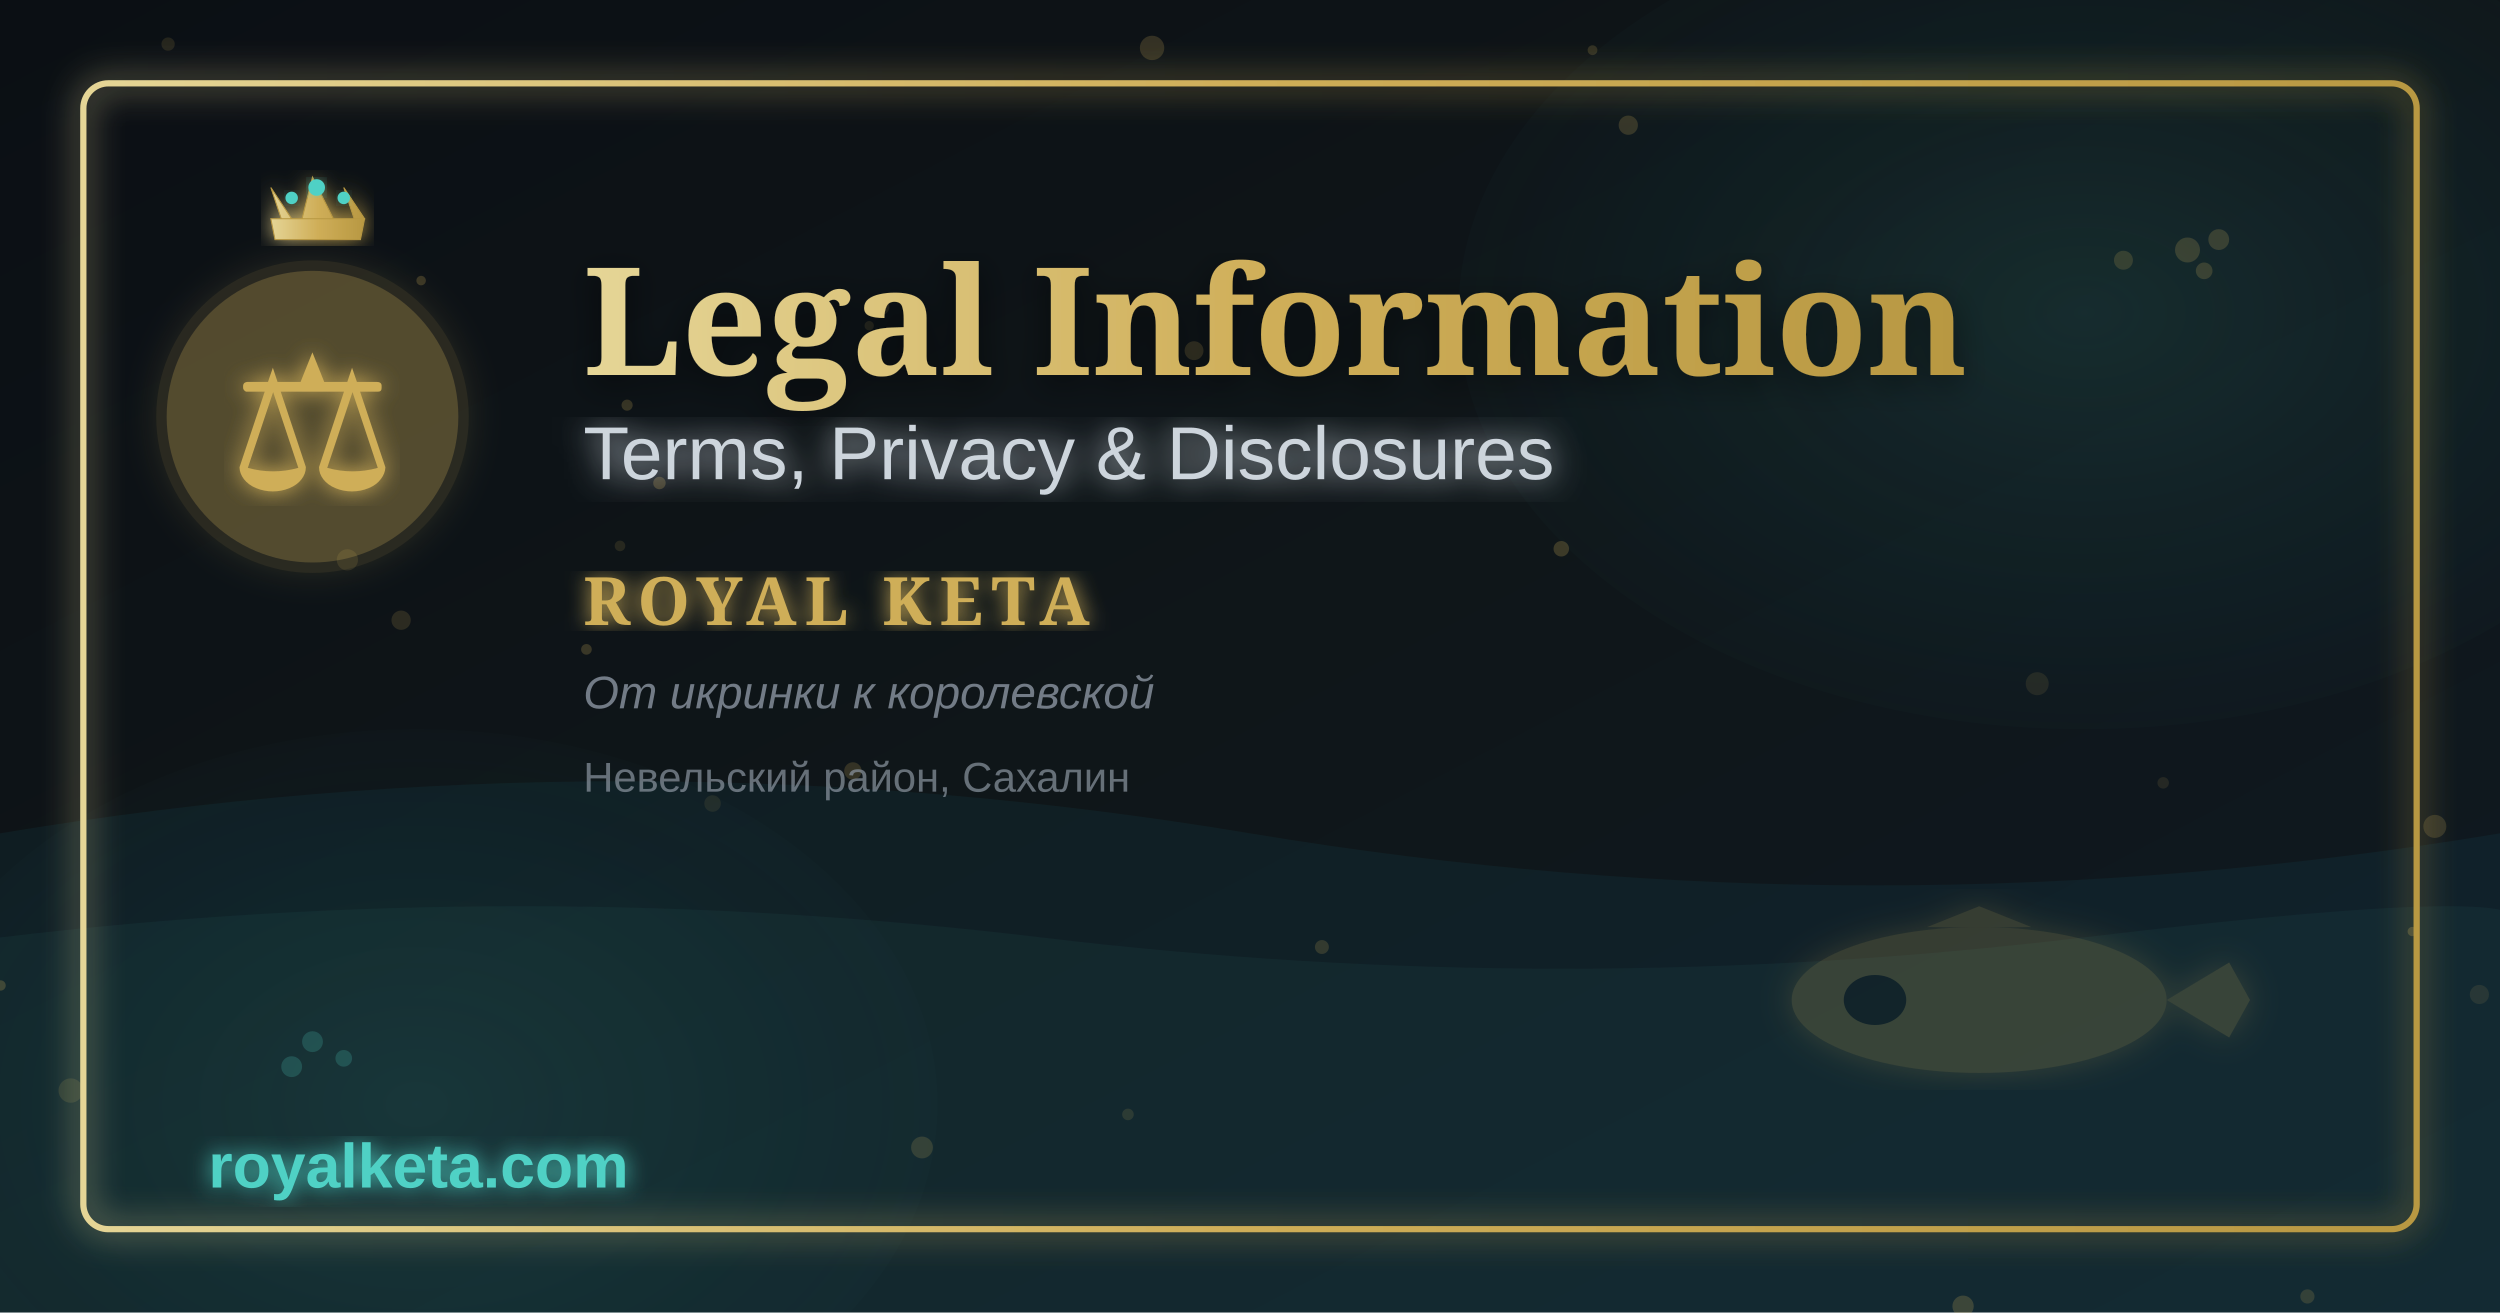
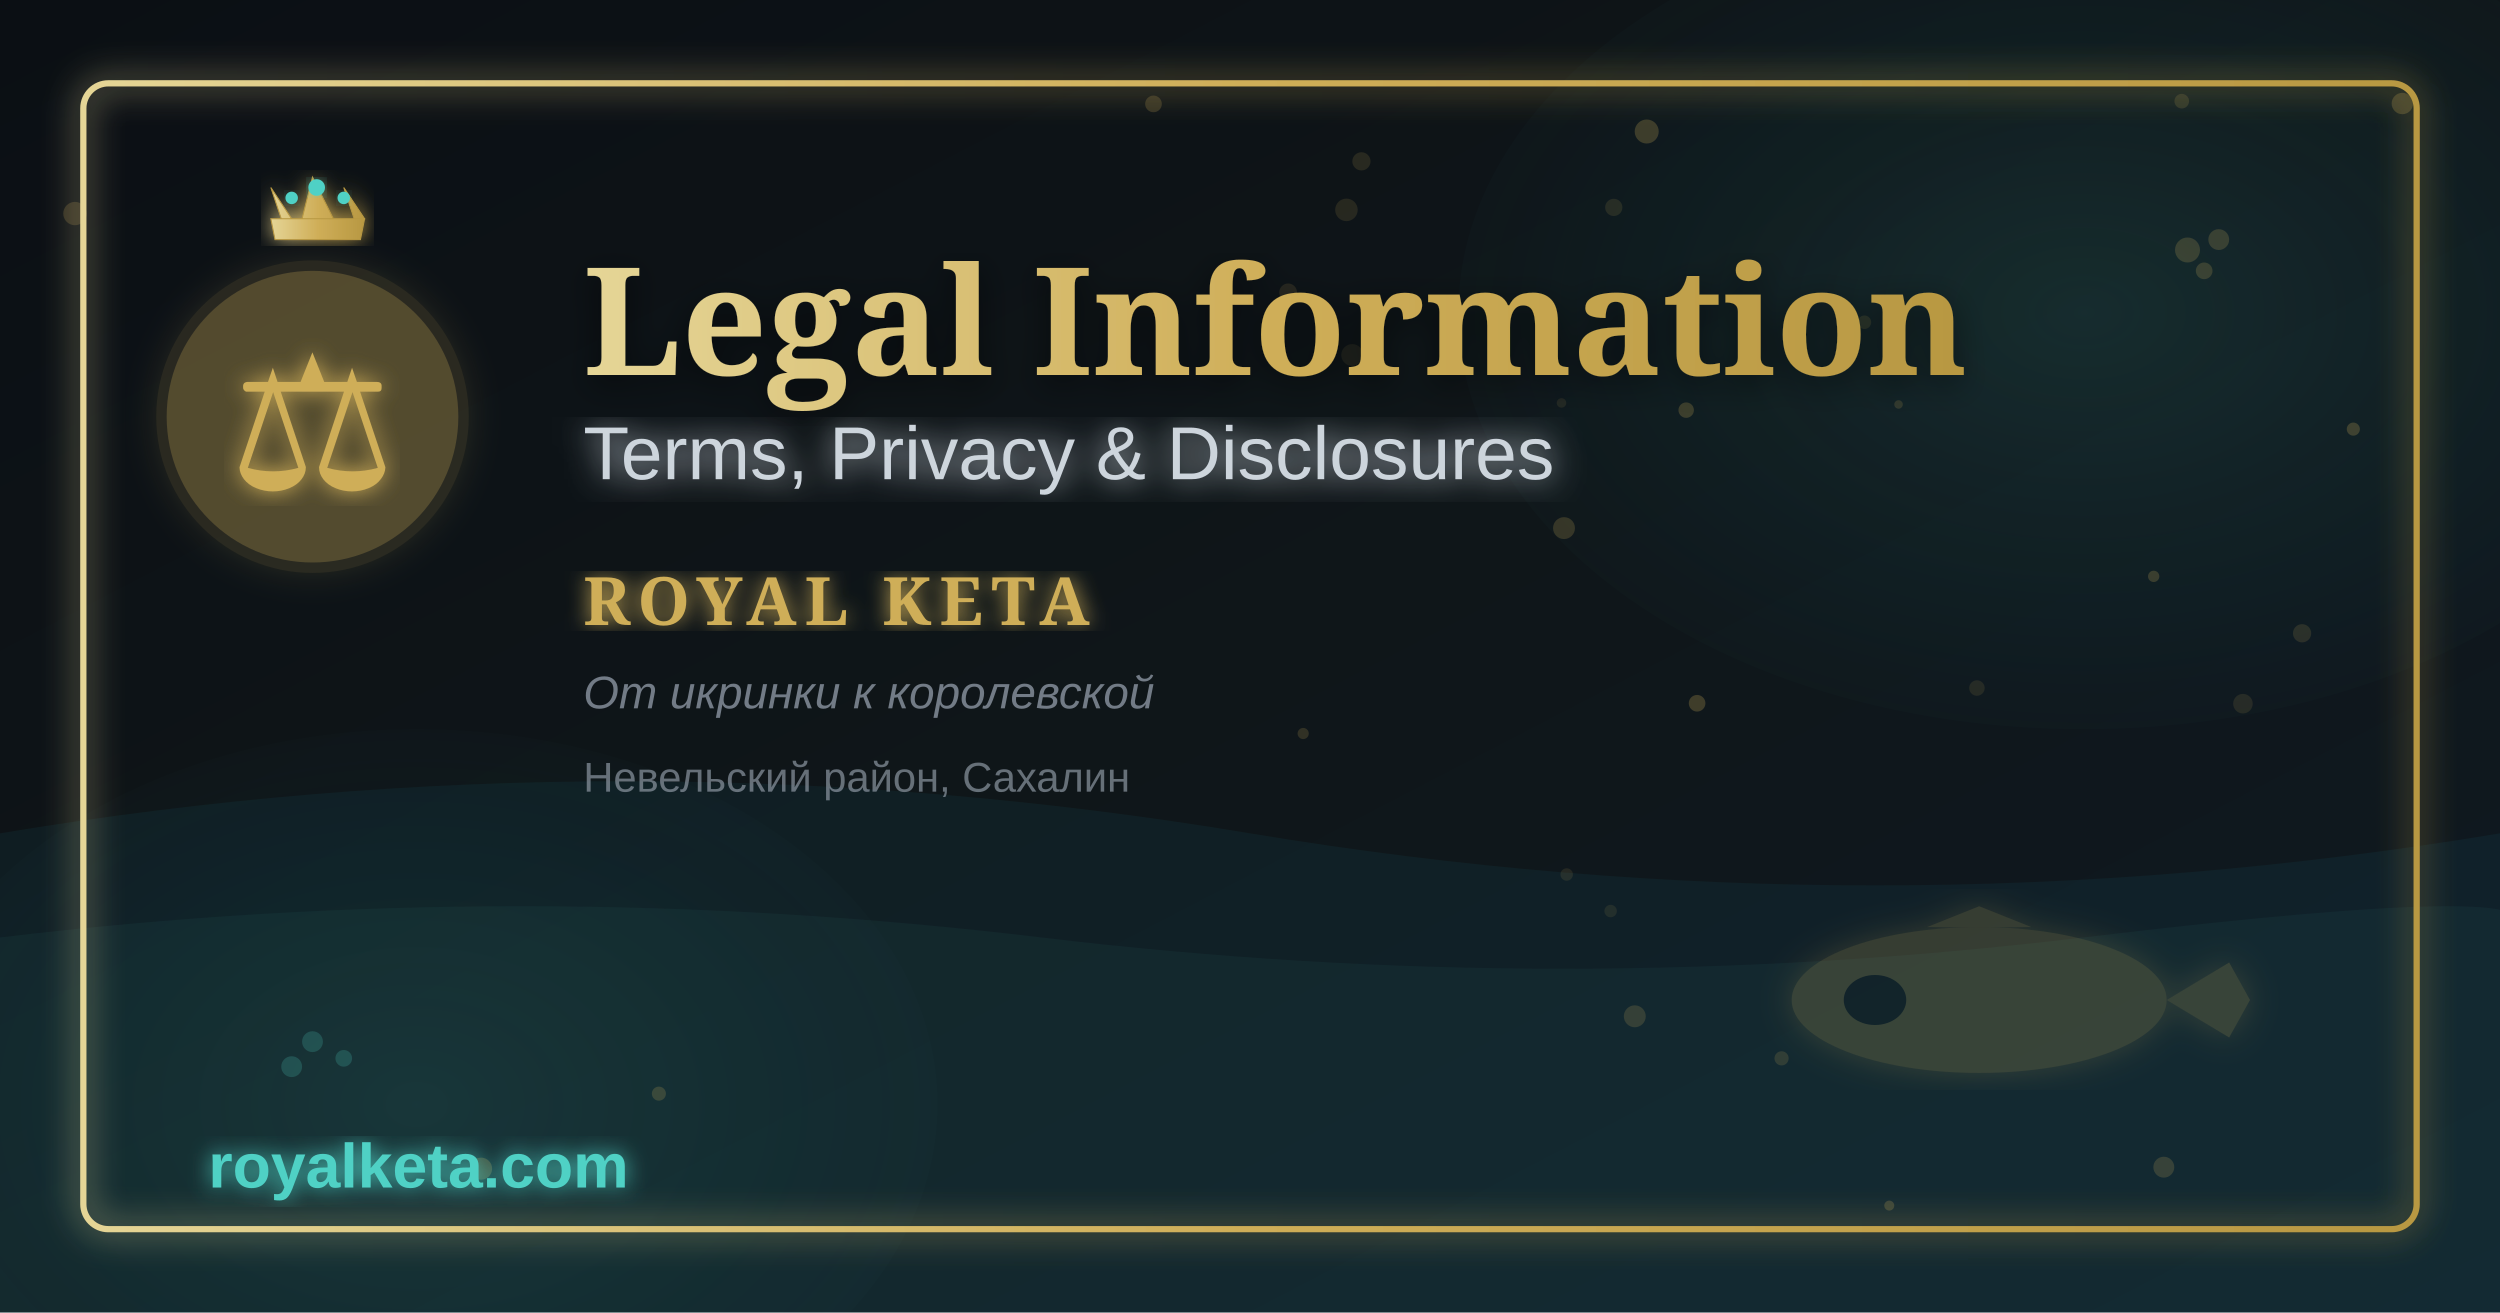
<svg xmlns="http://www.w3.org/2000/svg" width="1200" height="630">
  <defs>
    <linearGradient id="bgGradient" x1="0%" y1="0%" x2="100%" y2="100%">
      <stop offset="0%" style="stop-color:#0B0F14;stop-opacity:1" />
      <stop offset="50%" style="stop-color:#0F1619;stop-opacity:1" />
      <stop offset="100%" style="stop-color:#0F1922;stop-opacity:1" />
    </linearGradient>
    <linearGradient id="goldGradient" x1="0%" y1="0%" x2="100%" y2="0%">
      <stop offset="0%" style="stop-color:#E5D596;stop-opacity:1" />
      <stop offset="50%" style="stop-color:#CFAE58;stop-opacity:1" />
      <stop offset="100%" style="stop-color:#B89842;stop-opacity:1" />
    </linearGradient>
    <radialGradient id="oceanGradient" cx="50%" cy="50%" r="50%">
      <stop offset="0%" style="stop-color:#4FD1C5;stop-opacity:0.3" />
      <stop offset="100%" style="stop-color:#1E90A0;stop-opacity:0.05" />
    </radialGradient>
    <filter id="glow">
      <feGaussianBlur stdDeviation="5" result="coloredBlur" />
      <feMerge>
        <feMergeNode in="coloredBlur" />
        <feMergeNode in="SourceGraphic" />
      </feMerge>
    </filter>
    <filter id="softGlow">
      <feGaussianBlur stdDeviation="8" result="coloredBlur" />
      <feMerge>
        <feMergeNode in="coloredBlur" />
        <feMergeNode in="SourceGraphic" />
      </feMerge>
    </filter>
    <filter id="shadow">
      <feDropShadow dx="0" dy="4" stdDeviation="8" flood-color="#000000" flood-opacity="0.5" />
    </filter>
  </defs>
  <rect width="1200" height="630" fill="url(#bgGradient)" />
  <ellipse cx="1000" cy="150" rx="300" ry="200" fill="url(#oceanGradient)" opacity="0.4" />
  <ellipse cx="200" cy="530" rx="250" ry="180" fill="url(#oceanGradient)" opacity="0.3" />
  <path d="M 0 400 Q 300 350 600 400 T 1200 400 L 1200 630 L 0 630 Z" fill="#1E90A0" opacity="0.08" />
  <path d="M 0 450 Q 250 420 500 450 T 1000 450 T 1200 450 L 1200 630 L 0 630 Z" fill="#4FD1C5" opacity="0.05" />
-   <circle cx="301.009" cy="194.477" r="2.673" fill="#CFAE58" opacity="0.226" />
-   <circle cx="409.387" cy="370.073" r="4.181" fill="#CFAE58" opacity="0.195" />
-   <circle cx="297.596" cy="262.034" r="2.539" fill="#CFAE58" opacity="0.131" />
-   <circle cx="202.137" cy="134.683" r="2.278" fill="#CFAE58" opacity="0.231" />
-   <circle cx="442.569" cy="550.795" r="5.243" fill="#CFAE58" opacity="0.176" />
-   <circle cx="33.945" cy="523.466" r="5.854" fill="#CFAE58" opacity="0.138" />
-   <circle cx="417.218" cy="156.332" r="2.24" fill="#CFAE58" opacity="0.139" />
-   <circle cx="781.577" cy="60.094" r="4.624" fill="#CFAE58" opacity="0.207" />
-   <circle cx="166.747" cy="268.725" r="5.089" fill="#CFAE58" opacity="0.14" />
-   <circle cx="573.139" cy="168.321" r="4.531" fill="#CFAE58" opacity="0.204" />
-   <circle cx="977.867" cy="328.175" r="5.523" fill="#CFAE58" opacity="0.111" />
-   <circle cx="0.267" cy="473.031" r="2.484" fill="#CFAE58" opacity="0.239" />
-   <circle cx="634.512" cy="454.567" r="3.343" fill="#CFAE58" opacity="0.184" />
-   <circle cx="942.273" cy="626.988" r="5.115" fill="#CFAE58" opacity="0.222" />
-   <circle cx="552.992" cy="22.998" r="5.853" fill="#CFAE58" opacity="0.207" />
-   <circle cx="749.419" cy="263.409" r="3.723" fill="#CFAE58" opacity="0.237" />
-   <circle cx="1190.108" cy="477.35" r="4.594" fill="#CFAE58" opacity="0.112" />
-   <circle cx="342.035" cy="385.686" r="3.967" fill="#CFAE58" opacity="0.101" />
-   <circle cx="1168.72" cy="396.67" r="5.531" fill="#CFAE58" opacity="0.19" />
-   <circle cx="316.529" cy="231.843" r="2.988" fill="#CFAE58" opacity="0.246" />
-   <circle cx="281.487" cy="311.697" r="2.566" fill="#CFAE58" opacity="0.224" />
-   <circle cx="1038.331" cy="375.768" r="2.756" fill="#CFAE58" opacity="0.117" />
-   <circle cx="764.408" cy="24.091" r="2.345" fill="#CFAE58" opacity="0.188" />
-   <circle cx="541.42" cy="534.92" r="2.78" fill="#CFAE58" opacity="0.137" />
-   <circle cx="1157.877" cy="447.137" r="2.221" fill="#CFAE58" opacity="0.248" />
-   <circle cx="1107.561" cy="622.295" r="3.413" fill="#CFAE58" opacity="0.173" />
-   <circle cx="422.956" cy="147.369" r="3.906" fill="#CFAE58" opacity="0.145" />
-   <circle cx="192.536" cy="297.702" r="4.629" fill="#CFAE58" opacity="0.159" />
-   <circle cx="80.689" cy="21.167" r="3.201" fill="#CFAE58" opacity="0.129" />
-   <circle cx="1019.257" cy="124.908" r="4.552" fill="#CFAE58" opacity="0.182" />
+   <circle cx="1129.591" cy="205.973" r="3.145" fill="#CFAE58" opacity="0.237" />
+   <circle cx="948.929" cy="330.256" r="3.722" fill="#CFAE58" opacity="0.117" />
+   <circle cx="646.288" cy="100.741" r="5.406" fill="#CFAE58" opacity="0.131" />
+   <circle cx="784.697" cy="487.822" r="5.266" fill="#CFAE58" opacity="0.179" />
+   <circle cx="894.926" cy="154.681" r="3.244" fill="#CFAE58" opacity="0.141" />
+   <circle cx="649.047" cy="170.407" r="5.242" fill="#CFAE58" opacity="0.101" />
+   <circle cx="906.847" cy="578.681" r="2.394" fill="#CFAE58" opacity="0.219" />
+   <circle cx="625.529" cy="352.086" r="2.682" fill="#CFAE58" opacity="0.178" />
+   <circle cx="773.099" cy="437.309" r="2.986" fill="#CFAE58" opacity="0.105" />
+   <circle cx="1076.611" cy="337.767" r="4.69" fill="#CFAE58" opacity="0.124" />
+   <circle cx="750.725" cy="253.489" r="5.258" fill="#CFAE58" opacity="0.2" />
+   <circle cx="553.675" cy="49.876" r="3.997" fill="#CFAE58" opacity="0.204" />
+   <circle cx="1104.998" cy="303.974" r="4.379" fill="#CFAE58" opacity="0.145" />
+   <circle cx="774.608" cy="99.555" r="4.139" fill="#CFAE58" opacity="0.127" />
+   <circle cx="1033.766" cy="276.653" r="2.711" fill="#CFAE58" opacity="0.219" />
+   <circle cx="911.302" cy="194.132" r="2.044" fill="#CFAE58" opacity="0.17" />
+   <circle cx="1153.128" cy="49.688" r="5.129" fill="#CFAE58" opacity="0.232" />
+   <circle cx="1047.242" cy="48.564" r="3.512" fill="#CFAE58" opacity="0.153" />
+   <circle cx="230.915" cy="560.959" r="5.295" fill="#CFAE58" opacity="0.248" />
+   <circle cx="809.369" cy="196.866" r="3.705" fill="#CFAE58" opacity="0.233" />
+   <circle cx="814.608" cy="337.567" r="3.992" fill="#CFAE58" opacity="0.25" />
+   <circle cx="618.303" cy="140.327" r="4.248" fill="#CFAE58" opacity="0.133" />
+   <circle cx="653.488" cy="77.447" r="4.365" fill="#CFAE58" opacity="0.138" />
+   <circle cx="35.966" cy="102.507" r="5.602" fill="#CFAE58" opacity="0.193" />
+   <circle cx="1038.628" cy="560.248" r="5.02" fill="#CFAE58" opacity="0.194" />
+   <circle cx="790.42" cy="63.125" r="5.763" fill="#CFAE58" opacity="0.243" />
+   <circle cx="316.267" cy="524.953" r="3.378" fill="#CFAE58" opacity="0.198" />
+   <circle cx="855.152" cy="508.009" r="3.398" fill="#CFAE58" opacity="0.161" />
+   <circle cx="752.008" cy="419.765" r="2.987" fill="#CFAE58" opacity="0.115" />
+   <circle cx="749.53" cy="193.411" r="2.277" fill="#CFAE58" opacity="0.107" />
  <rect x="40" y="40" width="1120" height="550" fill="none" stroke="url(#goldGradient)" stroke-width="3" rx="12" filter="url(#softGlow)" />
  <circle cx="150" cy="200" r="75" fill="#CFAE58" opacity="0.15" filter="url(#softGlow)" />
  <circle cx="150" cy="200" r="70" fill="#CFAE58" opacity="0.25" />
  <text x="150" y="235" font-size="90" text-anchor="middle" fill="#CFAE58" filter="url(#glow)">⚖️</text>
  <g transform="translate(100, 70)">
    <path d="M 30 20 L 40 35 L 35 35 Z M 50 15 L 60 35 L 45 35 Z M 65 20 L 75 35 L 70 35 Z M 30 35 L 75 35 L 73 45 L 32 45 Z" fill="url(#goldGradient)" filter="url(#glow)" stroke="#B89842" stroke-width="0.5" />
    <circle cx="40" cy="25" r="3" fill="#4FD1C5" filter="url(#glow)" />
    <circle cx="52" cy="20" r="4" fill="#4FD1C5" filter="url(#glow)" />
    <circle cx="65" cy="25" r="3" fill="#4FD1C5" filter="url(#glow)" />
  </g>
  <text x="280" y="180" font-family="Georgia, serif" font-size="72" font-weight="bold" fill="url(#goldGradient)" filter="url(#shadow)">Legal Information</text>
  <text x="280" y="230" font-family="Arial, sans-serif" font-size="36" fill="#D6DEE6" opacity="0.95" filter="url(#softGlow)">Terms, Privacy &amp; Disclosures</text>
  <text x="280" y="300" font-family="Georgia, serif" font-size="32" font-weight="bold" fill="#CFAE58" letter-spacing="4" filter="url(#glow)">ROYAL KETA</text>
  <text x="280" y="340" font-family="Arial, sans-serif" font-size="22" font-style="italic" fill="#8B95A1" opacity="0.8">От икринки к королевской</text>
  <text x="280" y="380" font-family="Arial, sans-serif" font-size="20" fill="#8B95A1" opacity="0.7">Невельский район, Сахалин</text>
  <text x="100" y="570" font-family="Arial, sans-serif" font-size="30" font-weight="bold" fill="#4FD1C5" filter="url(#glow)">royalketa.com</text>
  <g transform="translate(950, 480)" opacity="0.2" filter="url(#softGlow)">
    <ellipse cx="0" cy="0" rx="90" ry="35" fill="#CFAE58" />
    <path d="M 90 0 L 120 -18 L 130 0 L 120 18 Z" fill="#CFAE58" />
    <path d="M -25 -35 L 0 -45 L 25 -35 Z" fill="#CFAE58" />
    <ellipse cx="-50" cy="0" rx="15" ry="12" fill="#0B0F14" />
  </g>
  <g opacity="0.2">
    <circle cx="1050" cy="120" r="6" fill="#CFAE58" />
    <circle cx="1065" cy="115" r="5" fill="#CFAE58" />
    <circle cx="1058" cy="130" r="4" fill="#CFAE58" />
    <circle cx="150" cy="500" r="5" fill="#4FD1C5" />
    <circle cx="165" cy="508" r="4" fill="#4FD1C5" />
    <circle cx="140" cy="512" r="5" fill="#4FD1C5" />
  </g>
</svg>
